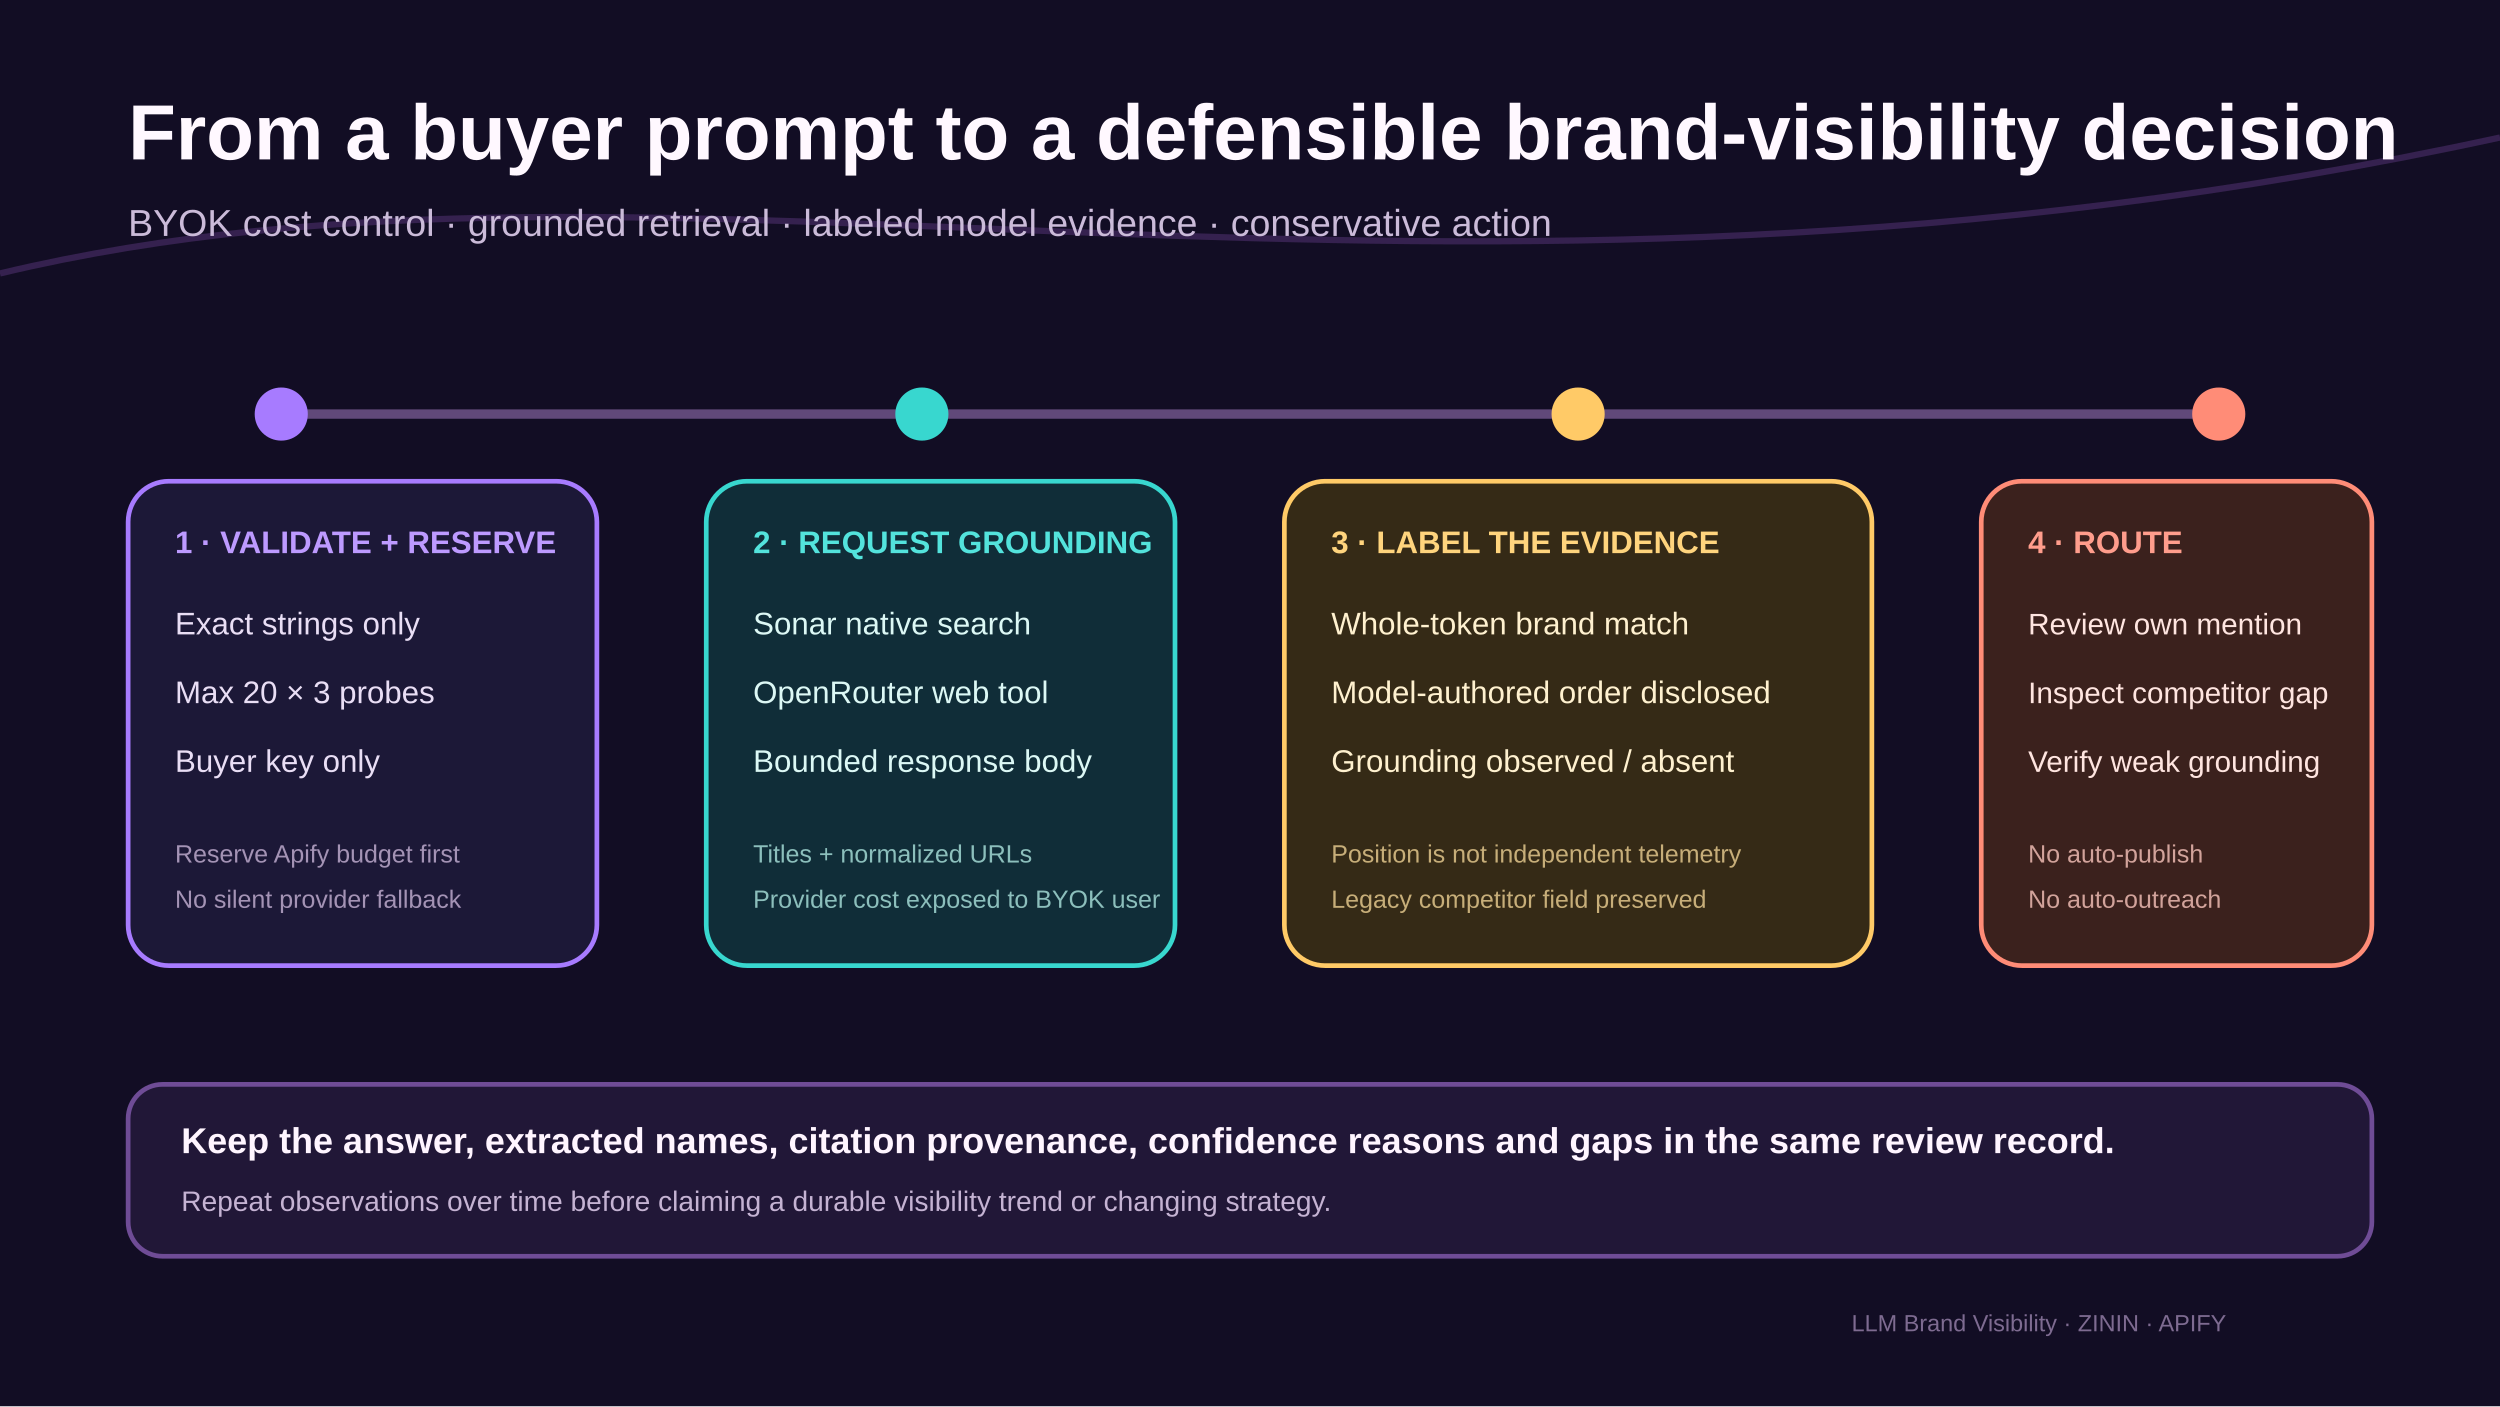
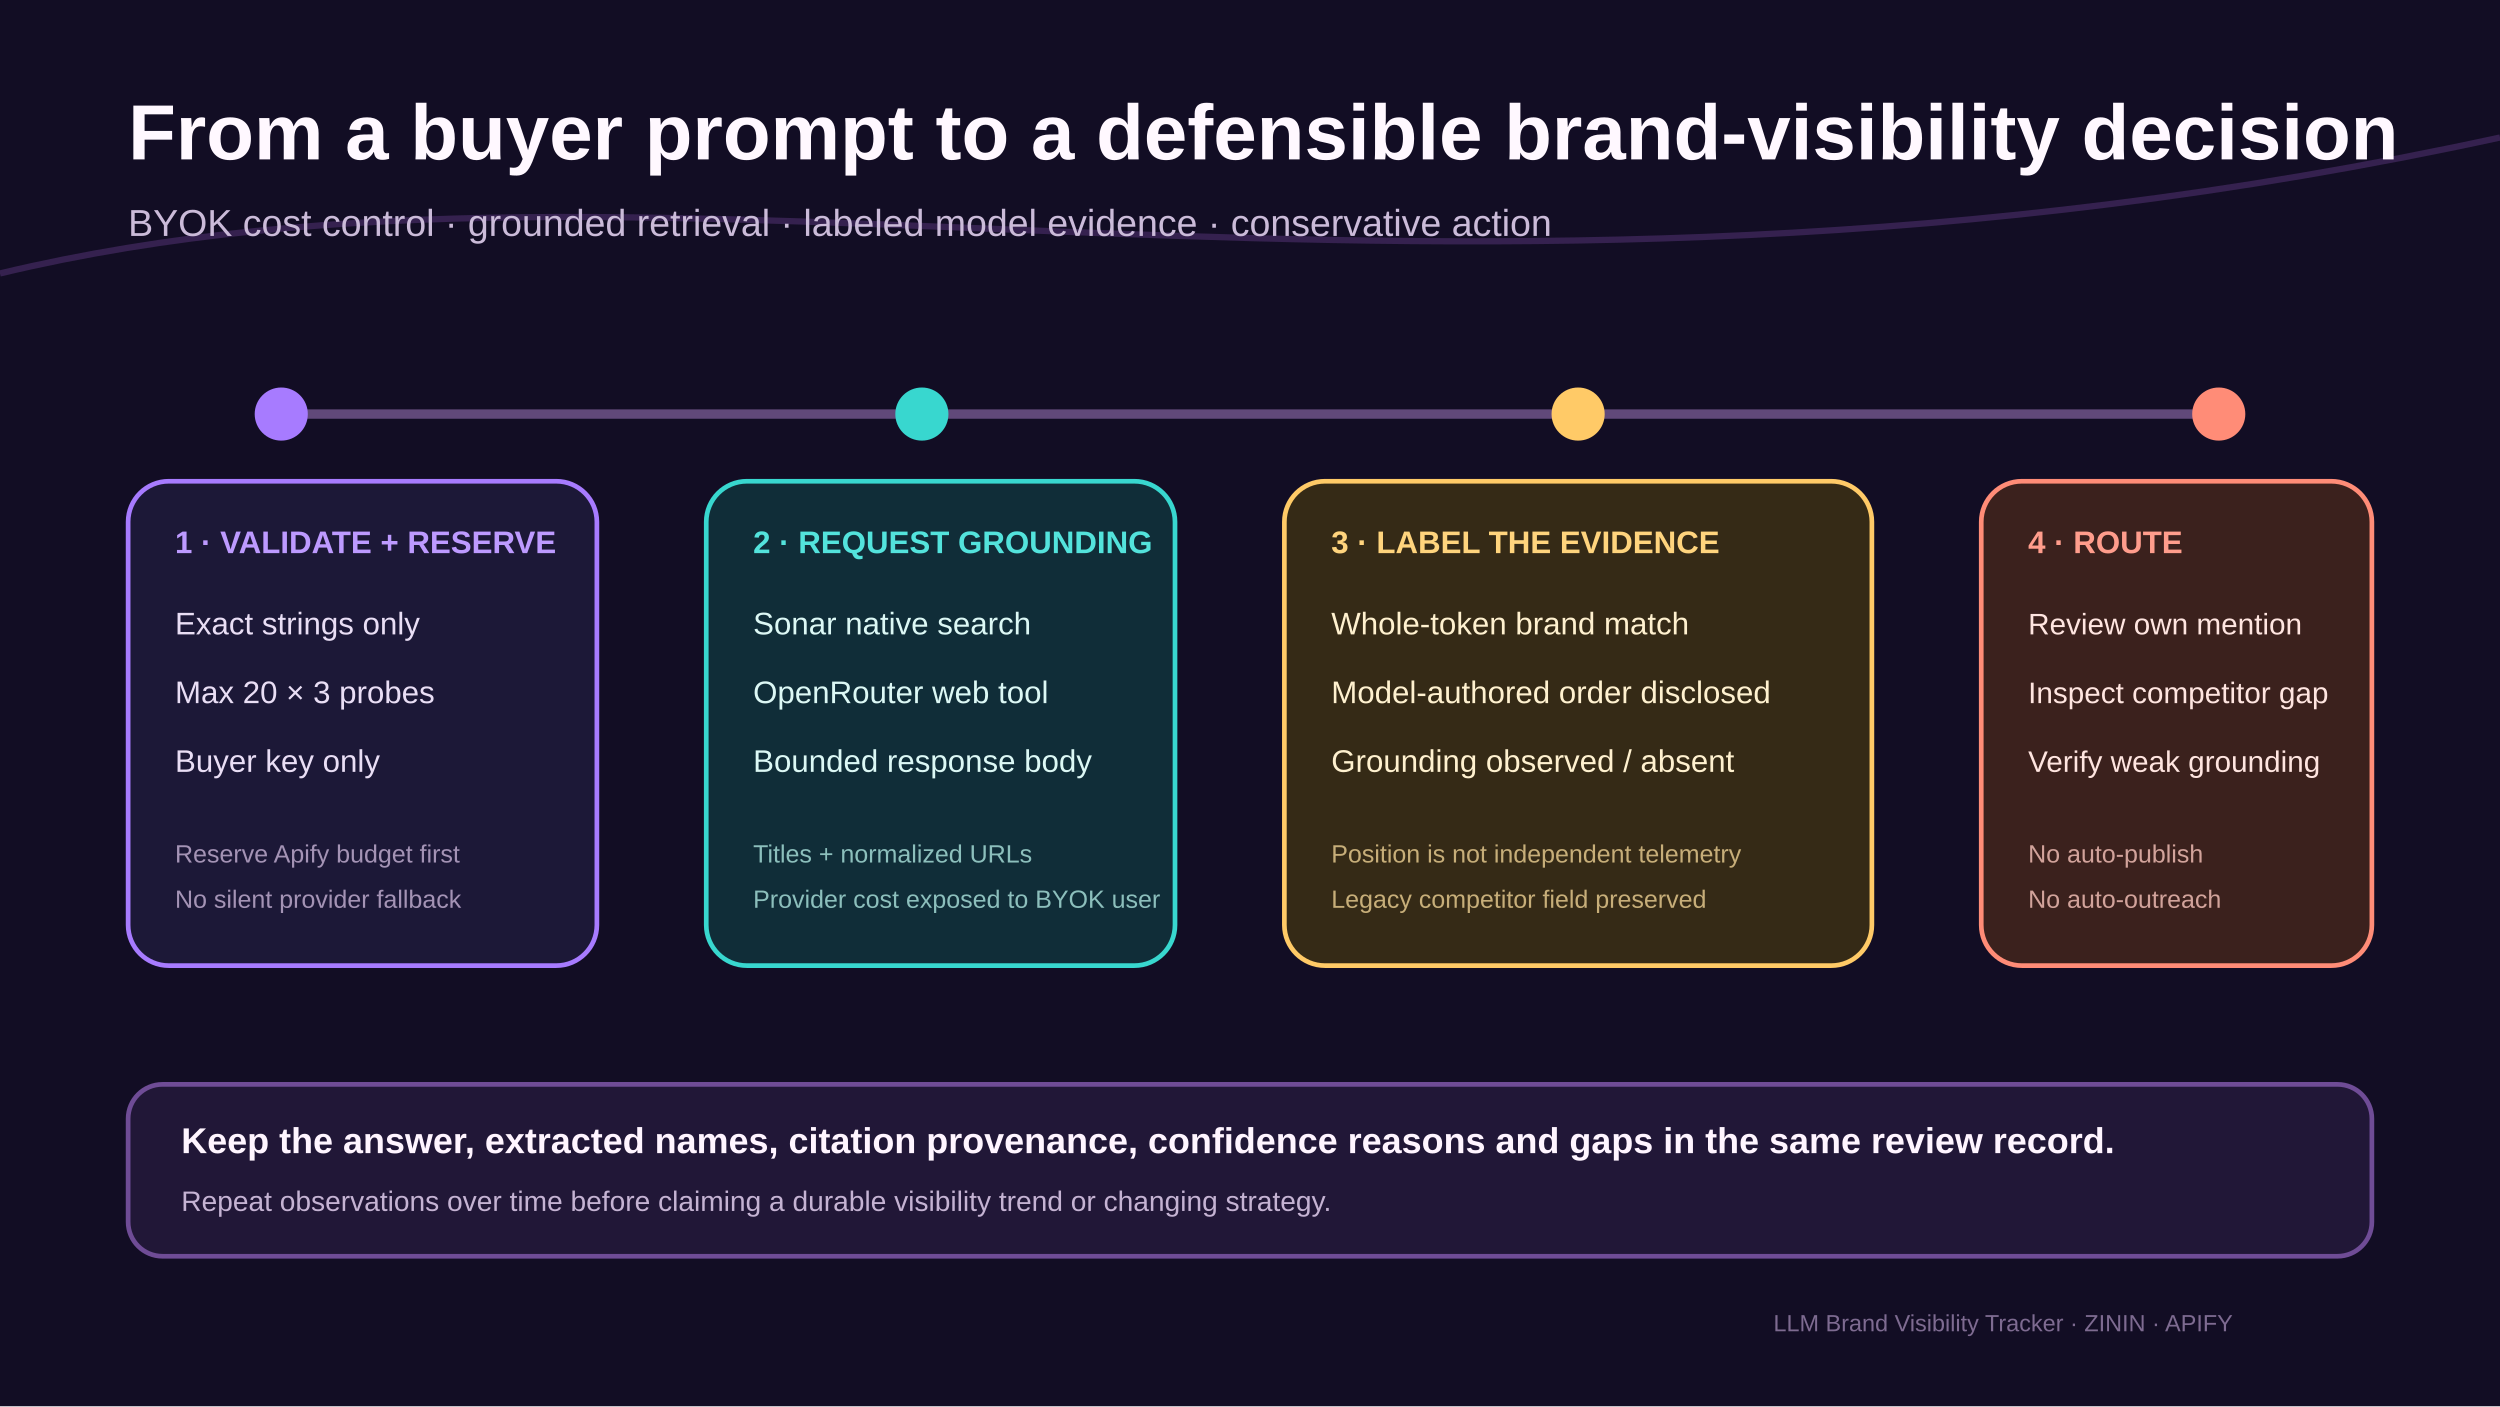
<svg xmlns="http://www.w3.org/2000/svg" width="1600" height="900" viewBox="0 0 1600 900">
  <rect width="1600" height="900" fill="#120d24" />
  <path d="M0 175 C430 72 910 238 1600 88" fill="none" stroke="#35214f" stroke-width="4" />
  <text x="82" y="102" fill="#fff8ff" font-family="Arial" font-size="50" font-weight="700">From a buyer prompt to a defensible brand-visibility decision</text>
  <text x="82" y="151" fill="#cbbbd9" font-family="Arial" font-size="24">BYOK cost control · grounded retrieval · labeled model evidence · conservative action</text>
  <line x1="180" y1="265" x2="1420" y2="265" stroke="#61497a" stroke-width="6" />
  <g font-family="Arial">
    <circle cx="180" cy="265" r="17" fill="#a77bff" />
    <circle cx="590" cy="265" r="17" fill="#38d7cf" />
    <circle cx="1010" cy="265" r="17" fill="#ffca67" />
    <circle cx="1420" cy="265" r="17" fill="#ff8c77" />
    <rect x="82" y="308" width="300" height="310" rx="26" fill="#1c1837" stroke="#a77bff" stroke-width="3" />
    <text x="112" y="354" fill="#bd9aff" font-size="20" font-weight="700">1 · VALIDATE + RESERVE</text>
    <text x="112" y="406" fill="#e9def5" font-size="20">Exact strings only</text>
    <text x="112" y="450" fill="#e9def5" font-size="20">Max 20 × 3 probes</text>
    <text x="112" y="494" fill="#e9def5" font-size="20">Buyer key only</text>
    <text x="112" y="552" fill="#a493b5" font-size="16">Reserve Apify budget first</text>
    <text x="112" y="581" fill="#a493b5" font-size="16">No silent provider fallback</text>
    <rect x="452" y="308" width="300" height="310" rx="26" fill="#102d38" stroke="#38d7cf" stroke-width="3" />
    <text x="482" y="354" fill="#53e3dc" font-size="20" font-weight="700">2 · REQUEST GROUNDING</text>
    <text x="482" y="406" fill="#dcf8f5" font-size="20">Sonar native search</text>
    <text x="482" y="450" fill="#dcf8f5" font-size="20">OpenRouter web tool</text>
    <text x="482" y="494" fill="#dcf8f5" font-size="20">Bounded response body</text>
    <text x="482" y="552" fill="#8cbfbc" font-size="16">Titles + normalized URLs</text>
    <text x="482" y="581" fill="#8cbfbc" font-size="16">Provider cost exposed to BYOK user</text>
    <rect x="822" y="308" width="376" height="310" rx="26" fill="#352a16" stroke="#ffca67" stroke-width="3" />
    <text x="852" y="354" fill="#ffd47d" font-size="20" font-weight="700">3 · LABEL THE EVIDENCE</text>
    <text x="852" y="406" fill="#fff1cf" font-size="20">Whole-token brand match</text>
    <text x="852" y="450" fill="#fff1cf" font-size="20">Model-authored order disclosed</text>
    <text x="852" y="494" fill="#fff1cf" font-size="20">Grounding observed / absent</text>
    <text x="852" y="552" fill="#c7ae79" font-size="16">Position is not independent telemetry</text>
    <text x="852" y="581" fill="#c7ae79" font-size="16">Legacy competitor field preserved</text>
    <rect x="1268" y="308" width="250" height="310" rx="26" fill="#3b211d" stroke="#ff8c77" stroke-width="3" />
    <text x="1298" y="354" fill="#ff9d8c" font-size="20" font-weight="700">4 · ROUTE</text>
    <text x="1298" y="406" fill="#ffe5e0" font-size="19">Review own mention</text>
    <text x="1298" y="450" fill="#ffe5e0" font-size="19">Inspect competitor gap</text>
    <text x="1298" y="494" fill="#ffe5e0" font-size="19">Verify weak grounding</text>
    <text x="1298" y="552" fill="#d2a39b" font-size="16">No auto-publish</text>
    <text x="1298" y="581" fill="#d2a39b" font-size="16">No auto-outreach</text>
  </g>
  <rect x="82" y="694" width="1436" height="110" rx="22" fill="#211737" stroke="#6f4c96" stroke-width="3" />
  <text x="116" y="738" fill="#fff5ff" font-family="Arial" font-size="23" font-weight="700">Keep the answer, extracted names, citation provenance, confidence reasons and gaps in the same review record.</text>
  <text x="116" y="775" fill="#c5b3d3" font-family="Arial" font-size="18">Repeat observations over time before claiming a durable visibility trend or changing strategy.</text>
-   <text x="1185" y="852" fill="#7e6b91" font-family="Arial" font-size="15">LLM Brand Visibility · ZININ · APIFY</text>
+   <text x="1135" y="852" fill="#7e6b91" font-family="Arial" font-size="15">LLM Brand Visibility Tracker · ZININ · APIFY</text>
</svg>
